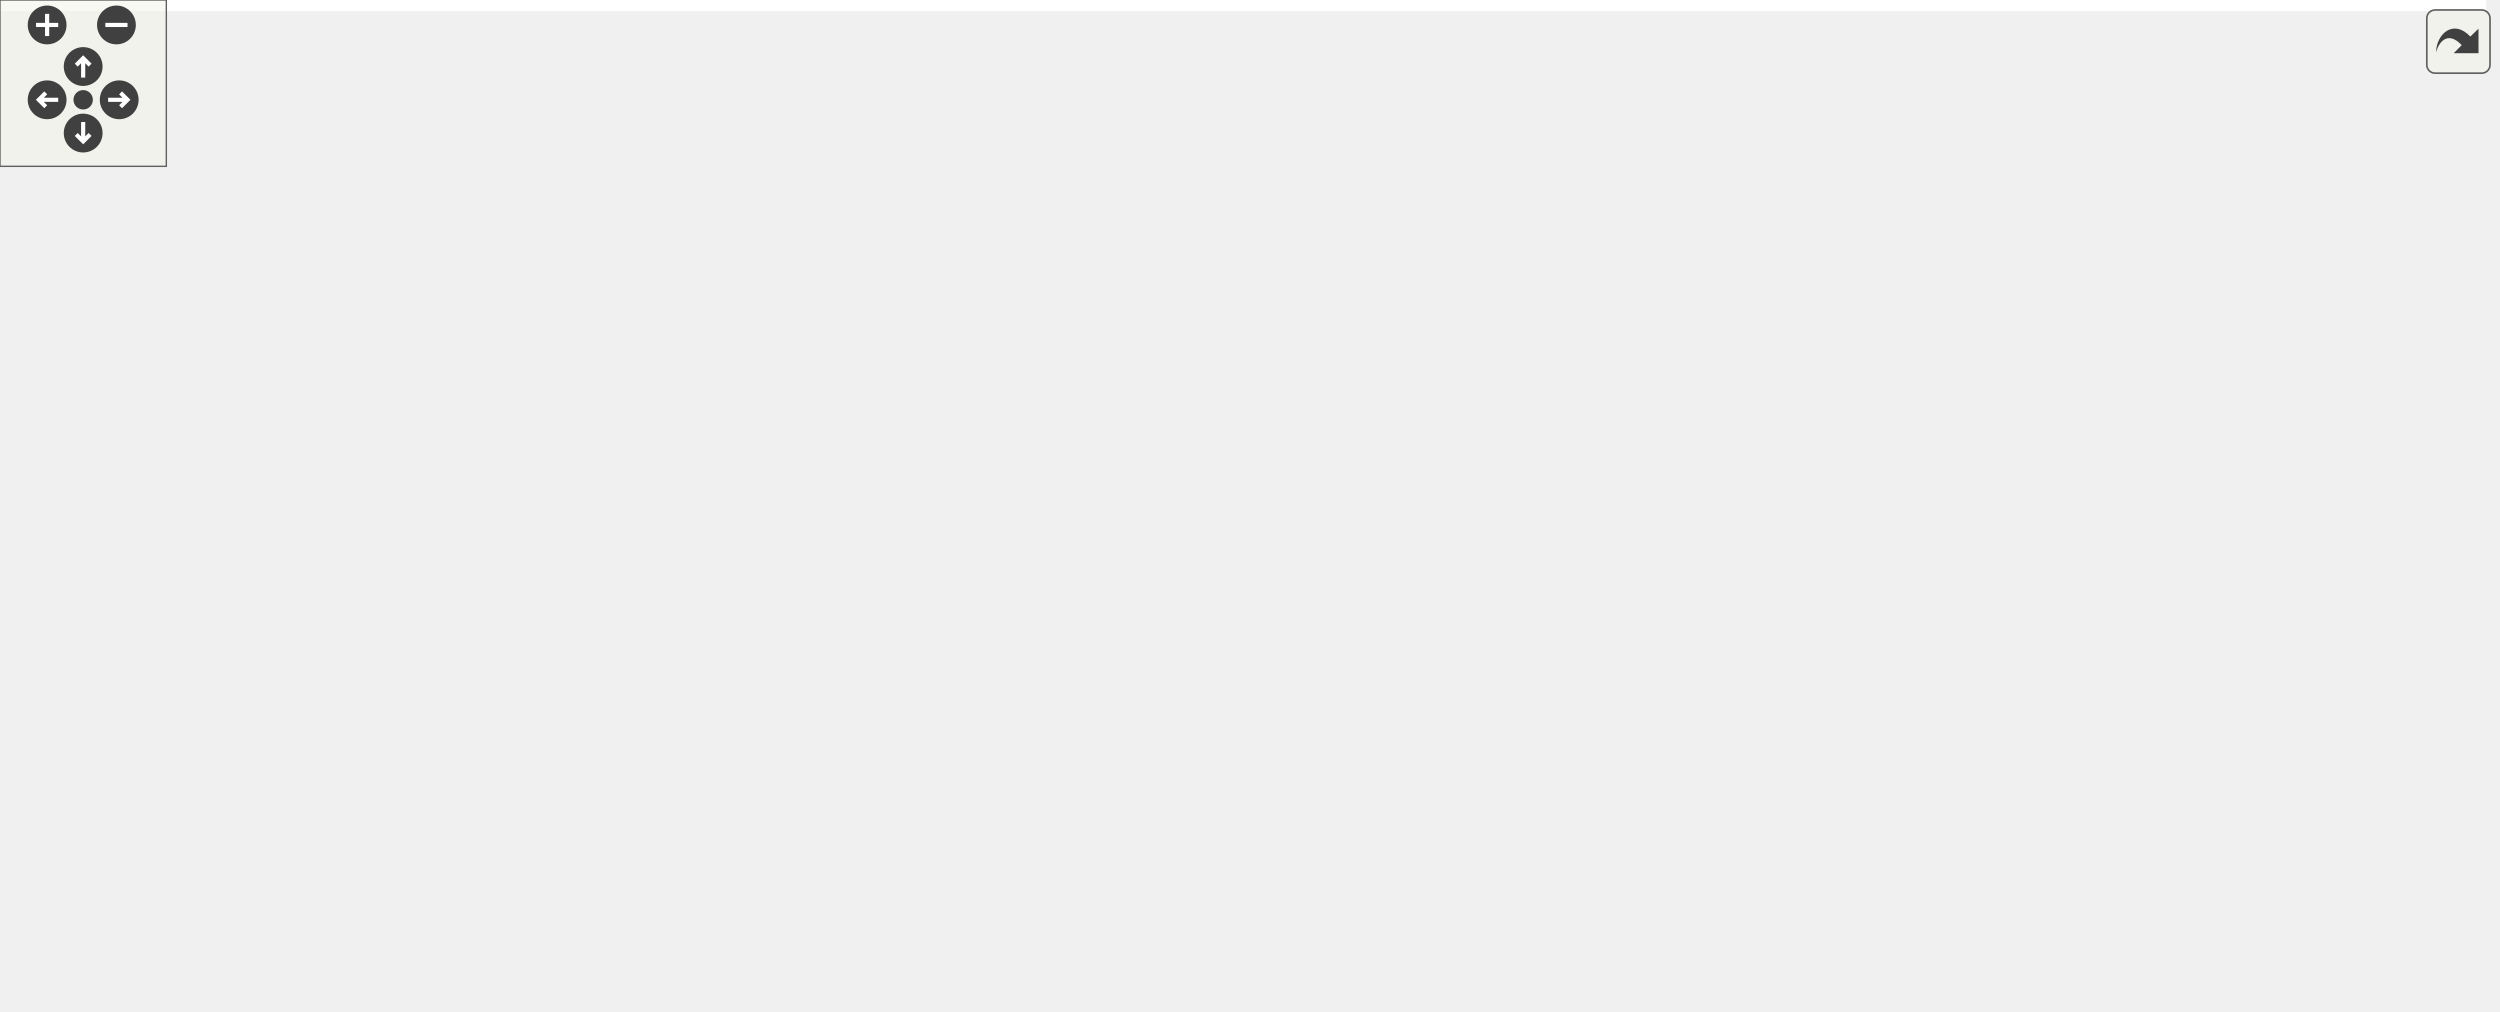
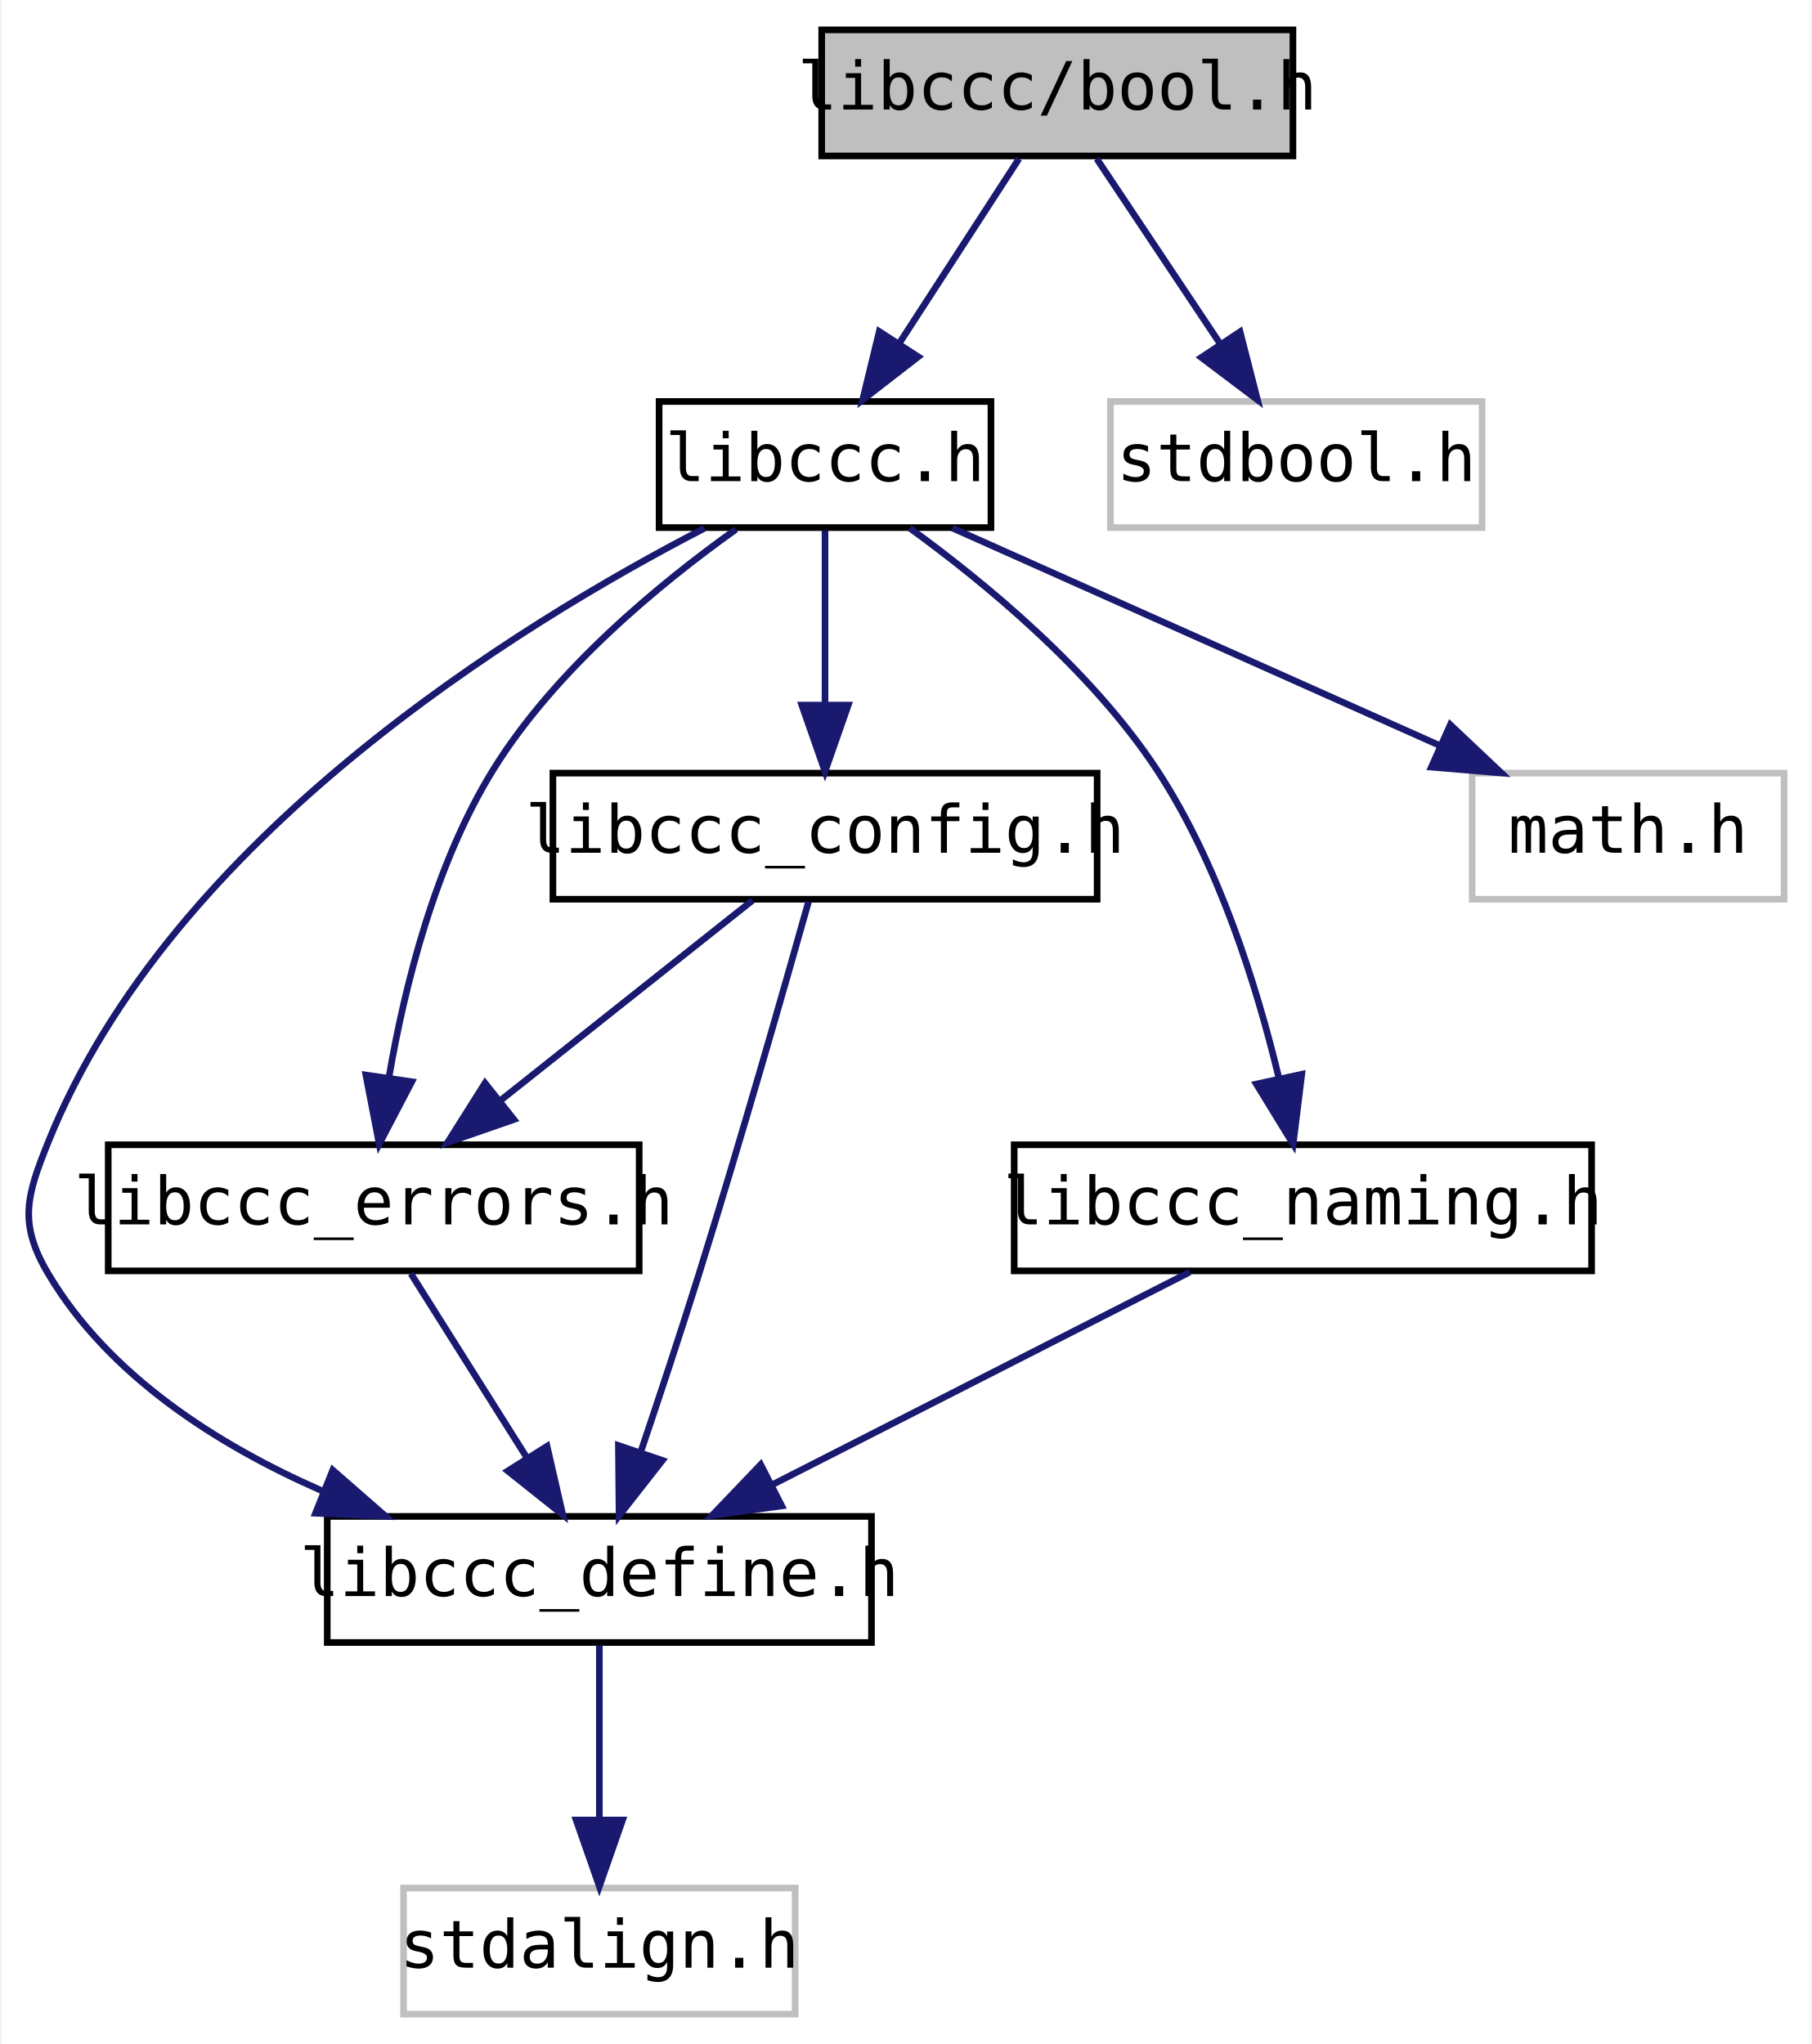
- <svg xmlns="http://www.w3.org/2000/svg" xmlns:xlink="http://www.w3.org/1999/xlink" id="main" version="1.1" xml:space="preserve">
-   <style type="text/css">
- .edge:hover path { stroke: red; }
- .edge:hover polygon { stroke: red; fill: red; }
- </style>
-   <defs>
-     <circle id="rim" cx="0" cy="0" r="7" />
-     <circle id="rim2" cx="0" cy="0" r="3.5" />
-     <g id="zoomPlus">
-       <use xlink:href="#rim" fill="#404040">
-         <set attributeName="fill" to="#808080" begin="zoomplus.mouseover" end="zoomplus.mouseout" />
-       </use>
-       <path d="M-4,0h8M0,-4v8" fill="none" stroke="white" stroke-width="1.5" pointer-events="none" />
-     </g>
-     <g id="zoomMin">
-       <use xlink:href="#rim" fill="#404040">
-         <set attributeName="fill" to="#808080" begin="zoomminus.mouseover" end="zoomminus.mouseout" />
-       </use>
-       <path d="M-4,0h8" fill="none" stroke="white" stroke-width="1.5" pointer-events="none" />
-     </g>
-     <g id="dirArrow">
-       <path fill="none" stroke="white" stroke-width="1.5" d="M0,-3.0v7 M-2.5,-0.5L0,-3.0L2.5,-0.5" />
-     </g>
-     <g id="resetDef">
-       <use xlink:href="#rim2" fill="#404040">
-         <set attributeName="fill" to="#808080" begin="reset.mouseover" end="reset.mouseout" />
-       </use>
-     </g>
-   </defs>
-   <svg id="graph" class="graph">
-     <g id="viewport">
-       <polygon fill="white" stroke="transparent" points="-4,4 -4,-304 896.82,-304 896.82,4 -4,4" />
-       <g id="node1" class="node">
-         <g id="a_node1">
-           <a xlink:title=" ">
-             <polygon fill="#bfbfbf" stroke="black" points="267.32,-280.5 267.32,-299.5 352.32,-299.5 352.32,-280.5 267.32,-280.5" />
-             <text text-anchor="middle" x="309.82" y="-287.5" font-family="Consolas" font-size="10.00">libccc/bool.h</text>
-           </a>
-         </g>
-       </g>
-       <g id="node2" class="node">
-         <g id="a_node2">
-           <a xlink:href="libccc_8h.html" target="_top" xlink:title=" ">
-             <polygon fill="white" stroke="black" points="240.32,-224.5 240.32,-243.5 299.32,-243.5 299.32,-224.5 240.32,-224.5" />
-             <text text-anchor="middle" x="269.82" y="-231.5" font-family="Consolas" font-size="10.00">libccc.h</text>
-           </a>
-         </g>
-       </g>
-       <g id="edge1" class="edge">
-         <path fill="none" stroke="midnightblue" d="M303.21,-280.08C297.56,-272.46 289.27,-261.26 282.37,-251.94" />
-         <polygon fill="midnightblue" stroke="midnightblue" points="285.06,-249.7 276.3,-243.75 279.44,-253.87 285.06,-249.7" />
-       </g>
-       <g id="node17" class="node">
-         <g id="a_node17">
-           <a xlink:title=" ">
-             <polygon fill="white" stroke="#bfbfbf" points="317.82,-224.5 317.82,-243.5 381.82,-243.5 381.82,-224.5 317.82,-224.5" />
-             <text text-anchor="middle" x="349.82" y="-231.5" font-family="Consolas" font-size="10.00">stdbool.h</text>
-           </a>
-         </g>
-       </g>
-       <g id="edge24" class="edge">
-         <path fill="none" stroke="midnightblue" d="M316.42,-280.08C322.07,-272.46 330.36,-261.26 337.27,-251.94" />
-         <polygon fill="midnightblue" stroke="midnightblue" points="340.2,-253.87 343.34,-243.75 334.57,-249.7 340.2,-253.87" />
-       </g>
-       <g id="node3" class="node">
-         <g id="a_node3">
-           <a xlink:href="libccc__define_8h.html" target="_top" xlink:title=" ">
-             <polygon fill="white" stroke="black" points="108.32,-56.5 108.32,-75.5 203.32,-75.5 203.32,-56.5 108.32,-56.5" />
-             <text text-anchor="middle" x="155.82" y="-63.5" font-family="Consolas" font-size="10.00">libccc_define.h</text>
-           </a>
-         </g>
-       </g>
-       <g id="edge2" class="edge">
-         <path fill="none" stroke="midnightblue" d="M265.03,-224.42C257.92,-211.83 243.99,-187.69 230.82,-168 210.39,-137.46 184.42,-103.44 169.02,-83.7" />
-         <polygon fill="midnightblue" stroke="midnightblue" points="171.67,-81.41 162.74,-75.71 166.16,-85.73 171.67,-81.41" />
-       </g>
-       <g id="node5" class="node">
-         <g id="a_node5">
-           <a xlink:href="libccc__errors_8h.html" target="_top" xlink:title=" ">
-             <polygon fill="white" stroke="black" points="13.32,-112.5 13.32,-131.5 108.32,-131.5 108.32,-112.5 13.32,-112.5" />
-             <text text-anchor="middle" x="60.82" y="-119.5" font-family="Consolas" font-size="10.00">libccc_errors.h</text>
-           </a>
-         </g>
-       </g>
-       <g id="edge4" class="edge">
-         <path fill="none" stroke="midnightblue" d="M240.24,-232.56C177.57,-230.95 34.7,-223.39 4.82,-188 -10.23,-170.18 14.09,-149.83 35.25,-136.72" />
-         <polygon fill="midnightblue" stroke="midnightblue" points="37.15,-139.66 44,-131.58 33.6,-133.63 37.15,-139.66" />
-       </g>
-       <g id="node6" class="node">
-         <g id="a_node6">
-           <a xlink:href="libccc__config_8h.html" target="_top" xlink:title=" ">
-             <polygon fill="white" stroke="black" points="14.32,-168.5 14.32,-187.5 109.32,-187.5 109.32,-168.5 14.32,-168.5" />
-             <text text-anchor="middle" x="61.82" y="-175.5" font-family="Consolas" font-size="10.00">libccc_config.h</text>
-           </a>
-         </g>
-       </g>
-       <g id="edge6" class="edge">
-         <path fill="none" stroke="midnightblue" d="M240.02,-225.26C204.5,-216.04 144.88,-200.57 104.48,-190.08" />
-         <polygon fill="midnightblue" stroke="midnightblue" points="105.21,-186.65 94.65,-187.52 103.45,-193.42 105.21,-186.65" />
-       </g>
-       <g id="node7" class="node">
-         <g id="a_node7">
-           <a xlink:href="libccc__naming_8h.html" target="_top" xlink:title=" ">
-             <polygon fill="white" stroke="black" points="127.32,-168.5 127.32,-187.5 222.32,-187.5 222.32,-168.5 127.32,-168.5" />
-             <text text-anchor="middle" x="174.82" y="-175.5" font-family="Consolas" font-size="10.00">libccc_naming.h</text>
-           </a>
-         </g>
-       </g>
-       <g id="edge9" class="edge">
-         <path fill="none" stroke="midnightblue" d="M254.55,-224.32C239.6,-215.82 216.56,-202.73 199.09,-192.8" />
-         <polygon fill="midnightblue" stroke="midnightblue" points="200.47,-189.55 190.04,-187.65 197.01,-195.64 200.47,-189.55" />
-       </g>
-       <g id="node8" class="node">
-         <g id="a_node8">
-           <a xlink:href="math_8h.html" target="_top" xlink:title=" ">
-             <polygon fill="white" stroke="black" points="495.82,-168.5 495.82,-187.5 543.82,-187.5 543.82,-168.5 495.82,-168.5" />
-             <text text-anchor="middle" x="519.82" y="-175.5" font-family="Consolas" font-size="10.00">math.h</text>
-           </a>
-         </g>
-       </g>
-       <g id="edge11" class="edge">
-         <path fill="none" stroke="midnightblue" d="M299.62,-226.07C302.72,-225.36 305.83,-224.66 308.82,-224 371.18,-210.16 444.1,-194.79 485.83,-186.07" />
-         <polygon fill="midnightblue" stroke="midnightblue" points="486.67,-189.47 495.74,-184 485.24,-182.62 486.67,-189.47" />
-       </g>
-       <g id="node4" class="node">
-         <g id="a_node4">
-           <a xlink:title=" ">
-             <polygon fill="white" stroke="#bfbfbf" points="121.32,-0.5 121.32,-19.5 190.32,-19.5 190.32,-0.5 121.32,-0.5" />
-             <text text-anchor="middle" x="155.82" y="-7.5" font-family="Consolas" font-size="10.00">stdalign.h</text>
-           </a>
-         </g>
-       </g>
-       <g id="edge3" class="edge">
-         <path fill="none" stroke="midnightblue" d="M155.82,-56.08C155.82,-49.01 155.82,-38.86 155.82,-29.99" />
-         <polygon fill="midnightblue" stroke="midnightblue" points="159.32,-29.75 155.82,-19.75 152.32,-29.75 159.32,-29.75" />
-       </g>
-       <g id="edge5" class="edge">
-         <path fill="none" stroke="midnightblue" d="M76.08,-112.32C91.04,-103.82 114.07,-90.73 131.54,-80.8" />
-         <polygon fill="midnightblue" stroke="midnightblue" points="133.63,-83.64 140.59,-75.65 130.17,-77.55 133.63,-83.64" />
-       </g>
-       <g id="edge7" class="edge">
-         <path fill="none" stroke="midnightblue" d="M74.68,-168.43C86.56,-160.09 104.23,-146.56 116.82,-132 129.3,-117.56 140.15,-98.62 147.22,-84.91" />
-         <polygon fill="midnightblue" stroke="midnightblue" points="150.53,-86.12 151.85,-75.61 144.26,-83 150.53,-86.12" />
-       </g>
-       <g id="edge8" class="edge">
-         <path fill="none" stroke="midnightblue" d="M61.65,-168.08C61.52,-161.01 61.33,-150.86 61.17,-141.99" />
-         <polygon fill="midnightblue" stroke="midnightblue" points="64.66,-141.68 60.98,-131.75 57.67,-141.81 64.66,-141.68" />
-       </g>
-       <g id="edge10" class="edge">
-         <path fill="none" stroke="midnightblue" d="M173.33,-168.37C170.26,-150.62 163.19,-109.67 159.03,-85.6" />
-         <polygon fill="midnightblue" stroke="midnightblue" points="162.45,-84.85 157.3,-75.59 155.55,-86.04 162.45,-84.85" />
-       </g>
-       <g id="node9" class="node">
-         <g id="a_node9">
-           <a xlink:href="constants_8h.html" target="_top" xlink:title=" ">
-             <polygon fill="white" stroke="black" points="451.32,-112.5 451.32,-131.5 588.32,-131.5 588.32,-112.5 451.32,-112.5" />
-             <text text-anchor="middle" x="519.82" y="-119.5" font-family="Consolas" font-size="10.00">libccc/math/constants.h</text>
-           </a>
-         </g>
-       </g>
-       <g id="edge12" class="edge">
-         <path fill="none" stroke="midnightblue" d="M519.82,-168.08C519.82,-161.01 519.82,-150.86 519.82,-141.99" />
-         <polygon fill="midnightblue" stroke="midnightblue" points="523.32,-141.75 519.82,-131.75 516.32,-141.75 523.32,-141.75" />
-       </g>
-       <g id="node11" class="node">
-         <g id="a_node11">
-           <a xlink:href="math_2int_8h.html" target="_top" xlink:title=" ">
-             <polygon fill="white" stroke="black" points="740.82,-112.5 740.82,-131.5 846.82,-131.5 846.82,-112.5 740.82,-112.5" />
-             <text text-anchor="middle" x="793.82" y="-119.5" font-family="Consolas" font-size="10.00">libccc/math/int.h</text>
-           </a>
-         </g>
-       </g>
-       <g id="edge15" class="edge">
-         <path fill="none" stroke="midnightblue" d="M544.13,-172.21C587.96,-163.57 681.16,-145.2 740.47,-133.51" />
-         <polygon fill="midnightblue" stroke="midnightblue" points="741.27,-136.92 750.41,-131.56 739.92,-130.06 741.27,-136.92" />
-       </g>
-       <g id="node14" class="node">
-         <g id="a_node14">
-           <a xlink:href="math_2fixed_8h.html" target="_top" xlink:title=" ">
-             <polygon fill="white" stroke="black" points="606.82,-112.5 606.82,-131.5 722.82,-131.5 722.82,-112.5 606.82,-112.5" />
-             <text text-anchor="middle" x="664.82" y="-119.5" font-family="Consolas" font-size="10.00">libccc/math/fixed.h</text>
-           </a>
-         </g>
-       </g>
-       <g id="edge19" class="edge">
-         <path fill="none" stroke="midnightblue" d="M542.79,-168.44C566.97,-159.44 605.24,-145.19 632.46,-135.05" />
-         <polygon fill="midnightblue" stroke="midnightblue" points="633.8,-138.29 641.95,-131.52 631.36,-131.73 633.8,-138.29" />
-       </g>
-       <g id="node16" class="node">
-         <g id="a_node16">
-           <a xlink:href="math_2float_8h.html" target="_top" xlink:title=" ">
-             <polygon fill="white" stroke="black" points="316.82,-112.5 316.82,-131.5 432.82,-131.5 432.82,-112.5 316.82,-112.5" />
-             <text text-anchor="middle" x="374.82" y="-119.5" font-family="Consolas" font-size="10.00">libccc/math/float.h</text>
-           </a>
-         </g>
-       </g>
-       <g id="edge22" class="edge">
-         <path fill="none" stroke="midnightblue" d="M496.84,-168.44C472.66,-159.44 434.4,-145.19 407.17,-135.05" />
-         <polygon fill="midnightblue" stroke="midnightblue" points="408.28,-131.73 397.69,-131.52 405.84,-138.29 408.28,-131.73" />
-       </g>
-       <g id="node10" class="node">
-         <g id="a_node10">
-           <a xlink:href="float_8h.html" target="_top" xlink:title=" ">
-             <polygon fill="white" stroke="black" points="329.82,-56.5 329.82,-75.5 419.82,-75.5 419.82,-56.5 329.82,-56.5" />
-             <text text-anchor="middle" x="374.82" y="-63.5" font-family="Consolas" font-size="10.00">libccc/float.h</text>
-           </a>
-         </g>
-       </g>
-       <g id="edge13" class="edge">
-         <path fill="none" stroke="midnightblue" d="M496.84,-112.44C472.66,-103.44 434.4,-89.19 407.17,-79.05" />
-         <polygon fill="midnightblue" stroke="midnightblue" points="408.28,-75.73 397.69,-75.52 405.84,-82.29 408.28,-75.73" />
-       </g>
-       <g id="edge14" class="edge">
-         <path fill="none" stroke="midnightblue" d="M355.43,-75.55C340.41,-83.11 320.15,-95.5 307.82,-112 284.61,-143.05 275.35,-188.61 271.83,-214.05" />
-         <polygon fill="midnightblue" stroke="midnightblue" points="268.33,-213.84 270.59,-224.19 275.28,-214.69 268.33,-213.84" />
-       </g>
-       <g id="node12" class="node">
-         <g id="a_node12">
-           <a xlink:href="int_8h.html" target="_top" xlink:title=" ">
-             <polygon fill="white" stroke="black" points="812.82,-56.5 812.82,-75.5 892.82,-75.5 892.82,-56.5 812.82,-56.5" />
-             <text text-anchor="middle" x="852.82" y="-63.5" font-family="Consolas" font-size="10.00">libccc/int.h</text>
-           </a>
-         </g>
-       </g>
-       <g id="edge16" class="edge">
-         <path fill="none" stroke="midnightblue" d="M803.3,-112.32C812.02,-104.34 825.16,-92.31 835.72,-82.65" />
-         <polygon fill="midnightblue" stroke="midnightblue" points="838.15,-85.17 843.17,-75.83 833.43,-80 838.15,-85.17" />
-       </g>
-       <g id="edge18" class="edge">
-         <path fill="none" stroke="midnightblue" d="M859.81,-75.89C869.11,-88.86 883.23,-113.47 872.82,-132 849.37,-173.73 826.38,-173.33 780.82,-188 583.68,-251.46 518.82,-194.11 309.61,-224.16" />
-         <polygon fill="midnightblue" stroke="midnightblue" points="308.92,-220.72 299.54,-225.66 309.95,-227.65 308.92,-220.72" />
-       </g>
-       <g id="node13" class="node">
-         <g id="a_node13">
-           <a xlink:title=" ">
-             <polygon fill="white" stroke="#bfbfbf" points="823.32,-0.5 823.32,-19.5 882.32,-19.5 882.32,-0.5 823.32,-0.5" />
-             <text text-anchor="middle" x="852.82" y="-7.5" font-family="Consolas" font-size="10.00">stdint.h</text>
-           </a>
-         </g>
-       </g>
-       <g id="edge17" class="edge">
-         <path fill="none" stroke="midnightblue" d="M852.82,-56.08C852.82,-49.01 852.82,-38.86 852.82,-29.99" />
-         <polygon fill="midnightblue" stroke="midnightblue" points="856.32,-29.75 852.82,-19.75 849.32,-29.75 856.32,-29.75" />
-       </g>
-       <g id="node15" class="node">
-         <g id="a_node15">
-           <a xlink:href="fixed_8h.html" target="_top" xlink:title=" ">
-             <polygon fill="white" stroke="black" points="661.82,-56.5 661.82,-75.5 751.82,-75.5 751.82,-56.5 661.82,-56.5" />
-             <text text-anchor="middle" x="706.82" y="-63.5" font-family="Consolas" font-size="10.00">libccc/fixed.h</text>
-           </a>
-         </g>
-       </g>
-       <g id="edge20" class="edge">
-         <path fill="none" stroke="midnightblue" d="M671.75,-112.08C677.75,-104.38 686.57,-93.03 693.87,-83.65" />
-         <polygon fill="midnightblue" stroke="midnightblue" points="696.63,-85.79 700.01,-75.75 691.11,-81.5 696.63,-85.79" />
-       </g>
-       <g id="edge21" class="edge">
-         <path fill="none" stroke="midnightblue" d="M752.08,-71.06C806.64,-77.7 887.32,-94.14 855.82,-132 778.9,-224.44 446.72,-202.31 309.5,-224.15" />
-         <polygon fill="midnightblue" stroke="midnightblue" points="308.83,-220.71 299.58,-225.87 310.03,-227.61 308.83,-220.71" />
-       </g>
-       <g id="edge23" class="edge">
-         <path fill="none" stroke="midnightblue" d="M374.82,-112.08C374.82,-105.01 374.82,-94.86 374.82,-85.99" />
-         <polygon fill="midnightblue" stroke="midnightblue" points="378.32,-85.75 374.82,-75.75 371.32,-85.75 378.32,-85.75" />
+ <svg xmlns="http://www.w3.org/2000/svg" xmlns:xlink="http://www.w3.org/1999/xlink" width="273pt" height="308pt" viewBox="0.00 0.00 272.61 308.00">
+   <g id="graph0" class="graph" transform="scale(1 1) rotate(0) translate(4 304)">
+     <polygon fill="white" stroke="transparent" points="-4,4 -4,-304 268.61,-304 268.61,4 -4,4" />
+     <g id="node1" class="node">
+       <g id="a_node1">
+         <a xlink:title=" ">
+           <polygon fill="#bfbfbf" stroke="black" points="119.61,-280.5 119.61,-299.5 190.61,-299.5 190.61,-280.5 119.61,-280.5" />
+           <text text-anchor="middle" x="155.11" y="-287.5" font-family="Consolas" font-size="10.00">libccc/bool.h</text>
+         </a>
      </g>
    </g>
-   </svg>
-   <g id="navigator" transform="translate(0 0)" fill="#404254">
-     <rect fill="#f2f5e9" fill-opacity="0.5" stroke="#606060" stroke-width=".5" x="0" y="0" width="60" height="60" />
-     <use id="zoomplus" xlink:href="#zoomPlus" x="17" y="9" />
-     <use id="zoomminus" xlink:href="#zoomMin" x="42" y="9" />
-     <use id="reset" xlink:href="#resetDef" x="30" y="36" />
-     <g id="arrowUp" xlink:href="#dirArrow" transform="translate(30 24)">
-       <use xlink:href="#rim" fill="#404040">
-         <set attributeName="fill" to="#808080" begin="arrowUp.mouseover" end="arrowUp.mouseout" />
-       </use>
-       <path fill="none" stroke="white" stroke-width="1.5" d="M0,-3.0v7 M-2.5,-0.5L0,-3.0L2.5,-0.5" />
+     <g id="node2" class="node">
+       <g id="a_node2">
+         <a xlink:href="libccc_8h.html" target="_top" xlink:title=" ">
+           <polygon fill="white" stroke="black" points="95.11,-224.5 95.11,-243.5 145.11,-243.5 145.11,-224.5 95.11,-224.5" />
+           <text text-anchor="middle" x="120.11" y="-231.5" font-family="Consolas" font-size="10.00">libccc.h</text>
+         </a>
+       </g>
    </g>
-     <g id="arrowRight" xlink:href="#dirArrow" transform="rotate(90) translate(36 -43)">
-       <use xlink:href="#rim" fill="#404040">
-         <set attributeName="fill" to="#808080" begin="arrowRight.mouseover" end="arrowRight.mouseout" />
-       </use>
-       <path fill="none" stroke="white" stroke-width="1.5" d="M0,-3.0v7 M-2.5,-0.5L0,-3.0L2.5,-0.5" />
+     <g id="edge1" class="edge">
+       <path fill="none" stroke="midnightblue" d="M149.33,-280.08C144.43,-272.53 137.28,-261.49 131.27,-252.23" />
+       <polygon fill="midnightblue" stroke="midnightblue" points="134.15,-250.24 125.78,-243.75 128.28,-254.05 134.15,-250.24" />
    </g>
-     <g id="arrowDown" xlink:href="#dirArrow" transform="rotate(180) translate(-30 -48)">
-       <use xlink:href="#rim" fill="#404040">
-         <set attributeName="fill" to="#808080" begin="arrowDown.mouseover" end="arrowDown.mouseout" />
-       </use>
-       <path fill="none" stroke="white" stroke-width="1.5" d="M0,-3.0v7 M-2.5,-0.5L0,-3.0L2.5,-0.5" />
+     <g id="node9" class="node">
+       <g id="a_node9">
+         <a xlink:title=" ">
+           <polygon fill="white" stroke="#bfbfbf" points="163.11,-224.5 163.11,-243.5 219.11,-243.5 219.11,-224.5 163.11,-224.5" />
+           <text text-anchor="middle" x="191.11" y="-231.5" font-family="Consolas" font-size="10.00">stdbool.h</text>
+         </a>
+       </g>
    </g>
-     <g id="arrowLeft" xlink:href="#dirArrow" transform="rotate(270) translate(-36 17)">
-       <use xlink:href="#rim" fill="#404040">
-         <set attributeName="fill" to="#808080" begin="arrowLeft.mouseover" end="arrowLeft.mouseout" />
-       </use>
-       <path fill="none" stroke="white" stroke-width="1.5" d="M0,-3.0v7 M-2.5,-0.5L0,-3.0L2.5,-0.5" />
+     <g id="edge12" class="edge">
+       <path fill="none" stroke="midnightblue" d="M161.05,-280.08C166.08,-272.53 173.44,-261.49 179.62,-252.23" />
+       <polygon fill="midnightblue" stroke="midnightblue" points="182.64,-254.01 185.27,-243.75 176.81,-250.13 182.64,-254.01" />
+     </g>
+     <g id="node3" class="node">
+       <g id="a_node3">
+         <a xlink:href="libccc__define_8h.html" target="_top" xlink:title=" ">
+           <polygon fill="white" stroke="black" points="45.11,-56.5 45.11,-75.5 127.11,-75.5 127.11,-56.5 45.11,-56.5" />
+           <text text-anchor="middle" x="86.11" y="-63.5" font-family="Consolas" font-size="10.00">libccc_define.h</text>
+         </a>
+       </g>
+     </g>
+     <g id="edge2" class="edge">
+       <path fill="none" stroke="midnightblue" d="M101.93,-224.39C73.94,-209.93 21.58,-177.79 3.11,-132 -0.22,-123.76 -1.44,-119.64 3.11,-112 12.2,-96.72 28.49,-86.31 44.25,-79.39" />
+       <polygon fill="midnightblue" stroke="midnightblue" points="45.94,-82.48 53.92,-75.51 43.34,-75.98 45.94,-82.48" />
+     </g>
+     <g id="node5" class="node">
+       <g id="a_node5">
+         <a xlink:href="libccc__errors_8h.html" target="_top" xlink:title=" ">
+           <polygon fill="white" stroke="black" points="12.11,-112.5 12.11,-131.5 92.11,-131.5 92.11,-112.5 12.11,-112.5" />
+           <text text-anchor="middle" x="52.11" y="-119.5" font-family="Consolas" font-size="10.00">libccc_errors.h</text>
+         </a>
+       </g>
+     </g>
+     <g id="edge4" class="edge">
+       <path fill="none" stroke="midnightblue" d="M106.68,-224.23C95.32,-216.13 79.45,-203.1 70.11,-188 61.35,-173.84 56.76,-155.36 54.42,-141.72" />
+       <polygon fill="midnightblue" stroke="midnightblue" points="57.85,-141 52.94,-131.61 50.93,-142.01 57.85,-141" />
+     </g>
+     <g id="node6" class="node">
+       <g id="a_node6">
+         <a xlink:href="libccc__config_8h.html" target="_top" xlink:title=" ">
+           <polygon fill="white" stroke="black" points="79.11,-168.5 79.11,-187.5 161.11,-187.5 161.11,-168.5 79.11,-168.5" />
+           <text text-anchor="middle" x="120.11" y="-175.5" font-family="Consolas" font-size="10.00">libccc_config.h</text>
+         </a>
+       </g>
+     </g>
+     <g id="edge6" class="edge">
+       <path fill="none" stroke="midnightblue" d="M120.11,-224.08C120.11,-217.01 120.11,-206.86 120.11,-197.99" />
+       <polygon fill="midnightblue" stroke="midnightblue" points="123.61,-197.75 120.11,-187.75 116.61,-197.75 123.61,-197.75" />
+     </g>
+     <g id="node7" class="node">
+       <g id="a_node7">
+         <a xlink:href="libccc__naming_8h.html" target="_top" xlink:title=" ">
+           <polygon fill="white" stroke="black" points="148.61,-112.5 148.61,-131.5 235.61,-131.5 235.61,-112.5 148.61,-112.5" />
+           <text text-anchor="middle" x="192.11" y="-119.5" font-family="Consolas" font-size="10.00">libccc_naming.h</text>
+         </a>
+       </g>
+     </g>
+     <g id="edge9" class="edge">
+       <path fill="none" stroke="midnightblue" d="M132.88,-224.42C144.13,-216.26 160.22,-203.02 170.11,-188 179.42,-173.85 185.17,-155.37 188.45,-141.73" />
+       <polygon fill="midnightblue" stroke="midnightblue" points="191.94,-142.13 190.64,-131.61 185.1,-140.65 191.94,-142.13" />
+     </g>
+     <g id="node8" class="node">
+       <g id="a_node8">
+         <a xlink:title=" ">
+           <polygon fill="white" stroke="#bfbfbf" points="217.61,-168.5 217.61,-187.5 264.61,-187.5 264.61,-168.5 217.61,-168.5" />
+           <text text-anchor="middle" x="241.11" y="-175.5" font-family="Consolas" font-size="10.00">math.h</text>
+         </a>
+       </g>
+     </g>
+     <g id="edge11" class="edge">
+       <path fill="none" stroke="midnightblue" d="M139.28,-224.44C159.01,-215.64 189.99,-201.81 212.6,-191.72" />
+       <polygon fill="midnightblue" stroke="midnightblue" points="214.32,-194.79 222.02,-187.52 211.46,-188.4 214.32,-194.79" />
+     </g>
+     <g id="node4" class="node">
+       <g id="a_node4">
+         <a xlink:title=" ">
+           <polygon fill="white" stroke="#bfbfbf" points="56.61,-0.5 56.61,-19.5 115.61,-19.5 115.61,-0.5 56.61,-0.5" />
+           <text text-anchor="middle" x="86.11" y="-7.5" font-family="Consolas" font-size="10.00">stdalign.h</text>
+         </a>
+       </g>
+     </g>
+     <g id="edge3" class="edge">
+       <path fill="none" stroke="midnightblue" d="M86.11,-56.08C86.11,-49.01 86.11,-38.86 86.11,-29.99" />
+       <polygon fill="midnightblue" stroke="midnightblue" points="89.61,-29.75 86.11,-19.75 82.61,-29.75 89.61,-29.75" />
+     </g>
+     <g id="edge5" class="edge">
+       <path fill="none" stroke="midnightblue" d="M57.72,-112.08C62.47,-104.53 69.42,-93.49 75.26,-84.23" />
+       <polygon fill="midnightblue" stroke="midnightblue" points="78.23,-86.08 80.6,-75.75 72.31,-82.35 78.23,-86.08" />
+     </g>
+     <g id="edge7" class="edge">
+       <path fill="none" stroke="midnightblue" d="M117.63,-168.14C114.1,-155.6 107.35,-131.97 101.11,-112 98.34,-103.15 95.1,-93.37 92.34,-85.2" />
+       <polygon fill="midnightblue" stroke="midnightblue" points="95.61,-83.94 89.08,-75.6 88.98,-86.19 95.61,-83.94" />
+     </g>
+     <g id="edge8" class="edge">
+       <path fill="none" stroke="midnightblue" d="M109.18,-168.32C98.93,-160.18 83.38,-147.84 71.1,-138.09" />
+       <polygon fill="midnightblue" stroke="midnightblue" points="73.24,-135.31 63.23,-131.83 68.88,-140.79 73.24,-135.31" />
+     </g>
+     <g id="edge10" class="edge">
+       <path fill="none" stroke="midnightblue" d="M175.07,-112.32C158.08,-103.66 131.73,-90.24 112.11,-80.25" />
+       <polygon fill="midnightblue" stroke="midnightblue" points="113.59,-77.08 103.09,-75.65 110.42,-83.31 113.59,-77.08" />
    </g>
  </g>
-   <svg viewBox="0 0 15 15" width="100%" height="30px" preserveAspectRatio="xMaxYMin meet">
-     <g id="arrow_out" transform="scale(0.3 0.3)">
-       <a xlink:href="bool_8h__incl_org.svg" target="_base">
-         <rect id="button" ry="5" rx="5" y="6" x="6" height="38" width="38" fill="#f2f5e9" fill-opacity="0.5" stroke="#606060" stroke-width="1.0" />
-         <path id="arrow" d="M 11.5,31.437 C 11.94,20.098 22.043,11.323 32.159,21.979 L 37.069,17.246 C 37.069,17.246 37.088,32 37.088,32 L 22.16,31.978 C 22.16,31.978 26.998,27.14 26.998,27.14 C 18.529,18.264 13.292,25.23 11.5,31.437 z" style="fill:#404040;" />
-       </a>
-     </g>
-   </svg>
</svg>
